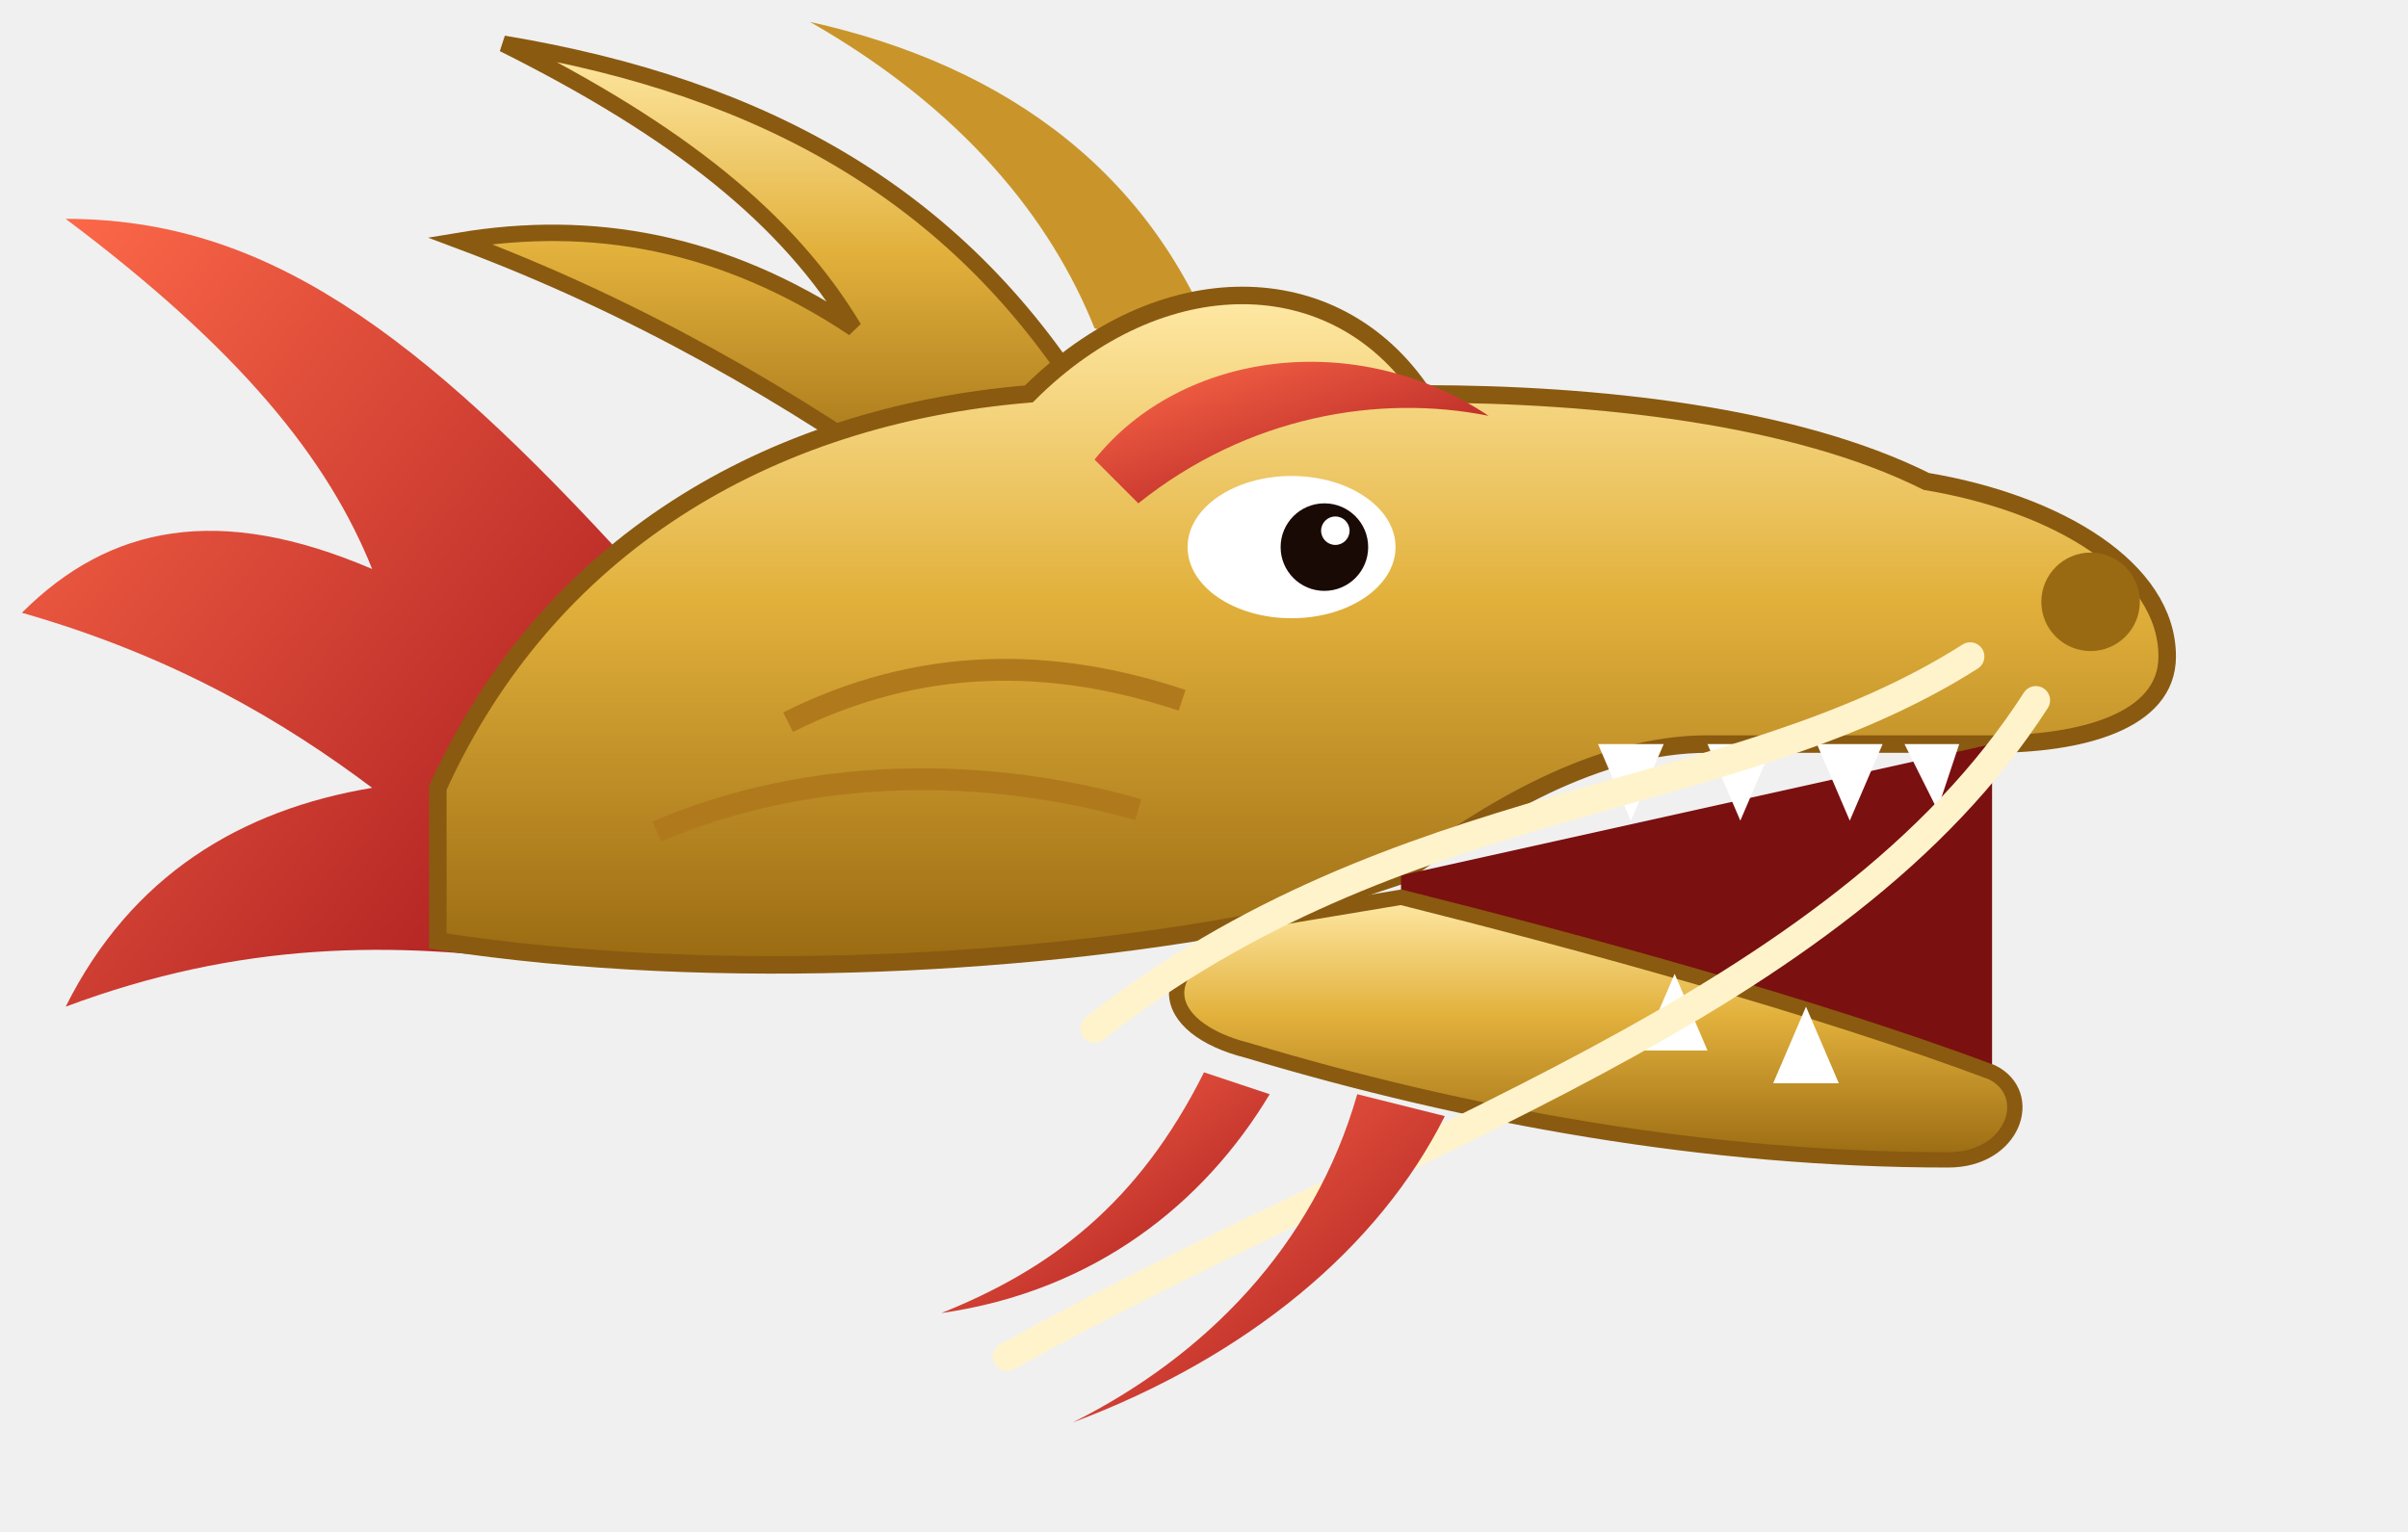
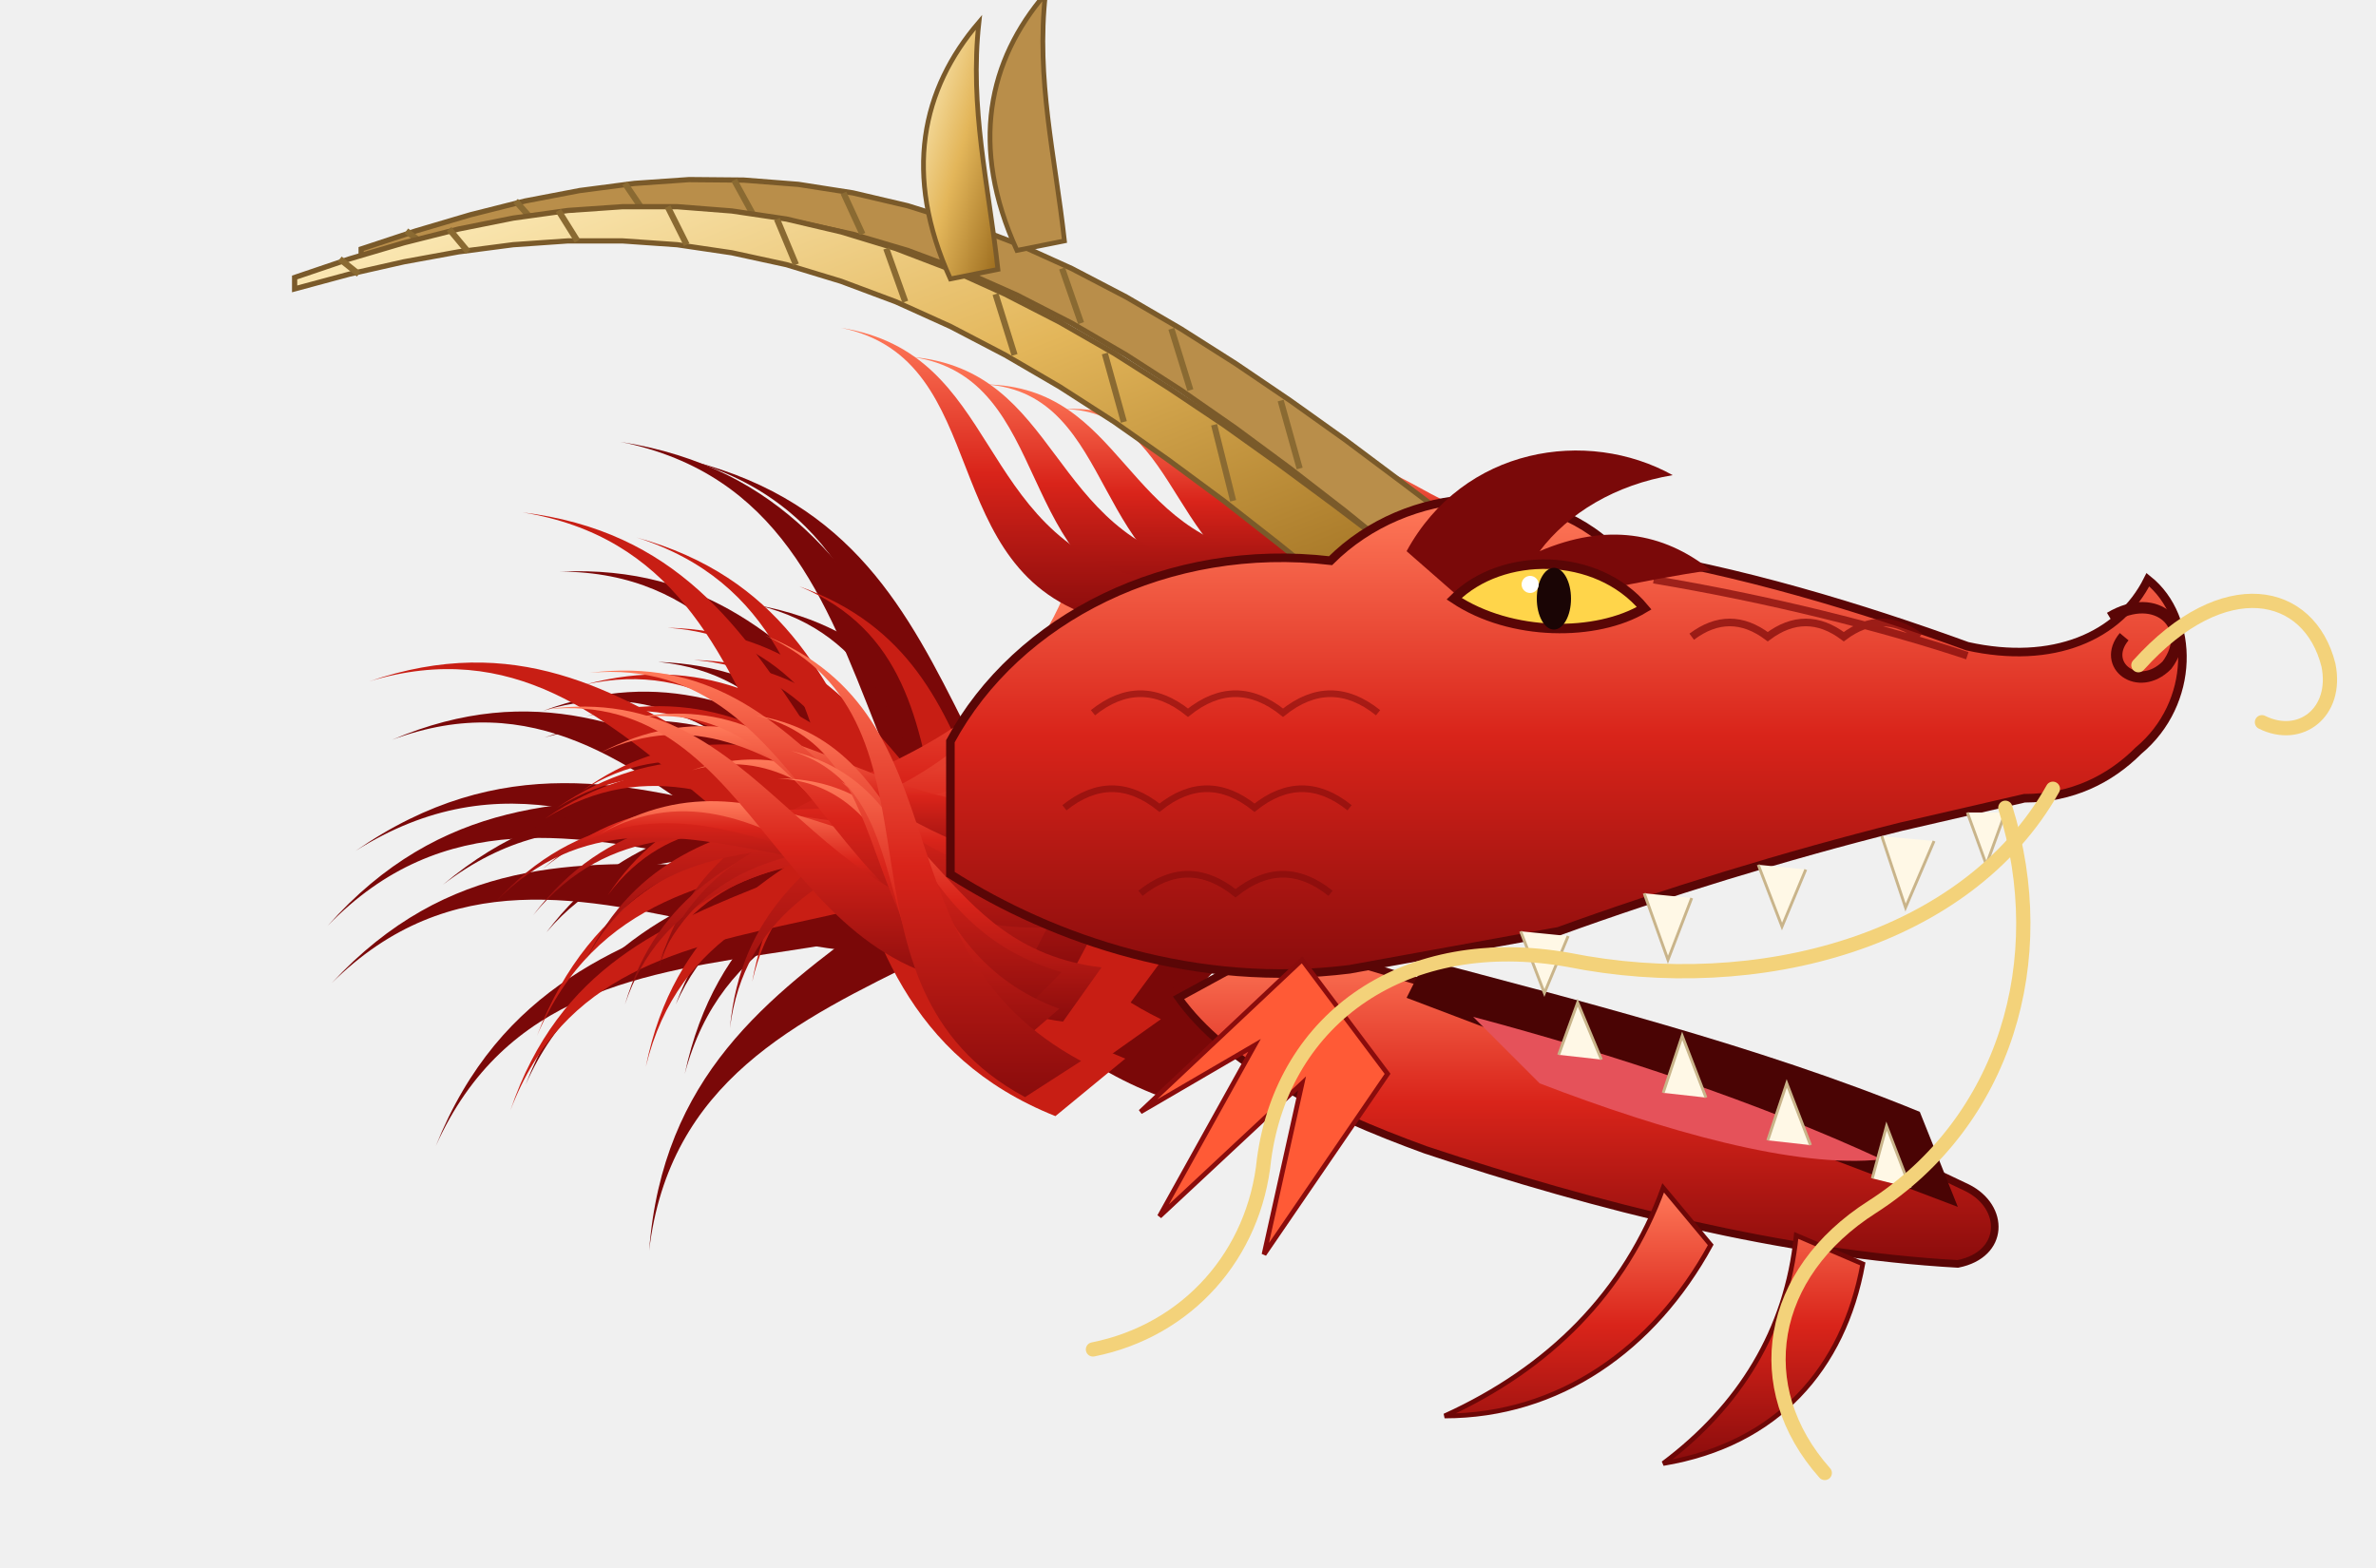
- <svg xmlns="http://www.w3.org/2000/svg" viewBox="0 0 220 140">
+ <svg xmlns="http://www.w3.org/2000/svg" viewBox="-200 -180 500 330">
  <defs>
-     <linearGradient id="e" x1="0" y1="0" x2="0" y2="1">
-       <stop offset="0" stop-color="#ffe9a6" />
-       <stop offset=".45" stop-color="#e2b13c" />
-       <stop offset="1" stop-color="#9a6a12" />
+     <linearGradient id="nb" x1="0" y1="0" x2="0" y2="1">
+       <stop offset="0" stop-color="#ff6a4d" />
+       <stop offset=".35" stop-color="#e0291f" />
+       <stop offset=".75" stop-color="#a3100f" />
+       <stop offset="1" stop-color="#6e0707" />
    </linearGradient>
-     <linearGradient id="m" x1="0" y1="0" x2="1" y2="1">
-       <stop offset="0" stop-color="#ff6b4a" />
-       <stop offset="1" stop-color="#a3161c" />
+     <linearGradient id="nh" x1="0" y1="0" x2="0" y2="1">
+       <stop offset="0" stop-color="#ff7a5a" />
+       <stop offset=".5" stop-color="#d9241a" />
+       <stop offset="1" stop-color="#8a0c0c" />
    </linearGradient>
+     <linearGradient id="ne" x1="0" y1="0" x2="1" y2="1">
+       <stop offset="0" stop-color="#fff1c4" />
+       <stop offset=".5" stop-color="#e3b65a" />
+       <stop offset="1" stop-color="#9a6a1c" />
+     </linearGradient>
+     <linearGradient id="np" x1="0" y1="0" x2="0" y2="1">
+       <stop offset="0" stop-color="#fff6e2" />
+       <stop offset="1" stop-color="#e8cfa0" />
+     </linearGradient>
+     <pattern id="sisik" width="16" height="12" patternUnits="userSpaceOnUse">
+       <path d="M0 12a8 8 0 0 1 16 0M-8 6a8 8 0 0 1 16 0M8 6a8 8 0 0 1 16 0" fill="none" stroke="#7a0909" stroke-width="1.3" opacity=".55" />
+       <path d="M2 11a6 5 0 0 1 12 0" fill="none" stroke="#ff8a6a" stroke-width=".9" opacity=".45" />
+     </pattern>
  </defs>
-   <path d="M58 52C38 30 24 20 6 20C22 32 30 42 34 52C20 46 10 48 2 56C16 60 26 66 34 72C22 74 12 80 6 92C22 86 36 86 50 88Z" fill="url(#m)" />
-   <path d="M100 38C88 18 70 8 46 4C62 12 72 20 78 30C66 22 54 20 42 22C58 28 72 36 86 46Z" fill="url(#e)" stroke="#8a5a10" stroke-width="1.5" />
-   <path d="M112 34C106 16 92 6 74 2C88 10 96 20 100 30Z" fill="#c9952a" />
-   <path d="M40 72C50 50 70 38 94 36C106 24 122 24 130 36C146 36 164 38 176 44C188 46 198 52 198 60C198 66 190 68 182 68L156 68C146 68 136 74 128 80L116 84C96 88 66 90 40 86Z" fill="url(#e)" stroke="#8a5a10" stroke-width="1.6" />
-   <path d="M128 80L182 68L182 98C166 92 144 86 128 82Z" fill="#7a1010" />
-   <path d="M128 82C144 86 166 92 182 98C186 100 184 106 178 106C156 106 134 102 114 96C106 94 104 88 116 84Z" fill="url(#e)" stroke="#8a5a10" stroke-width="1.4" />
-   <path d="M146 68l3 7 3-7M156 68l3 7 3-7M166 68l3 7 3-7M174 68l3 6 2-6" fill="#fff" />
-   <path d="M150 96l3-7 3 7M162 99l3-7 3 7" fill="#fff" />
-   <circle cx="191" cy="55" r="4.5" fill="#9a6a12" />
-   <path d="M100 42C108 32 124 30 136 38C126 36 114 38 104 46Z" fill="url(#m)" />
-   <ellipse cx="118" cy="50" rx="9.5" ry="6.5" fill="#fff" />
-   <circle cx="121" cy="50" r="4" fill="#1a0a05" />
-   <circle cx="122" cy="48.5" r="1.3" fill="#fff" />
-   <path d="M72 66C84 60 96 60 108 64" stroke="#b07a1c" stroke-width="2" fill="none" />
-   <path d="M60 76C74 70 90 70 104 74" stroke="#b07a1c" stroke-width="2" fill="none" />
-   <g fill="none" stroke="#fff3cc" stroke-width="2.6" stroke-linecap="round">
-     <path d="M186 64C168 92 128 104 92 124" />
-     <path d="M180 60C158 74 128 72 100 94" />
+   <path d="M39.6 -60.7C24.6 17.4 -57.7 9.6 -63.4 83.2C-54.9 11.9 43.2 32.6 58.1 -45.4Z" fill="#7a0808" />
+   <path d="M44.3 -63.5C23.2 -0.3 -43.0 -14.5 -55.9 46.0C-40.5 -11.8 39.6 17.2 60.6 -45.9Z" fill="#7a0808" />
+   <path d="M40.2 -49.9C14.3 0.9 -39.1 -18.2 -57.8 31.4C-37.0 -15.2 27.8 20.7 53.7 -30.1Z" fill="#7a0808" />
+   <path d="M32.3 -47.5C0.1 14.1 -66.1 -11.9 -89.4 48.3C-64.1 -8.9 13.4 34.0 45.6 -27.6Z" fill="#7a0808" />
+   <path d="M31.8 -44.3C-5.6 25.1 -81.0 -6.7 -108.3 61.2C-79.1 -3.7 7.5 45.2 44.9 -24.1Z" fill="#7a0808" />
+   <path d="M33.5 -34.5C-6.3 7.4 -52.6 -26.5 -85.0 16.2C-51.5 -23.1 1.1 30.3 40.9 -11.6Z" fill="#7a0808" />
+   <path d="M33.8 -36.7C-23.8 15.3 -83.3 -39.0 -131.1 14.9C-82.4 -35.5 -18.3 38.6 39.3 -13.3Z" fill="#7a0808" />
+   <path d="M35.8 -20.9C-23.0 29.7 -81.2 -25.9 -130.2 26.9C-80.4 -22.4 -17.9 53.2 40.8 2.6Z" fill="#7a0808" />
+   <path d="M52.2 -19.6C-8.0 20.4 -55.3 -37.0 -106.8 6.2C-55.0 -33.4 -6.0 44.3 54.3 4.3Z" fill="#7a0808" />
+   <path d="M52.9 -12.1C-17.6 26.0 -64.0 -43.3 -125.2 -0.9C-64.0 -39.7 -17.7 50.0 52.8 11.9Z" fill="#7a0808" />
+   <path d="M43.0 -9.0C-13.7 5.1 -34.7 -49.3 -85.7 -30.4C-35.7 -45.8 -19.8 28.3 36.9 14.2Z" fill="#7a0808" />
+   <path d="M37.8 -3.7C-29.5 16.5 -57.4 -49.9 -117.5 -24.3C-58.2 -46.4 -34.5 39.9 32.8 19.8Z" fill="#7a0808" />
+   <path d="M51.0 2.9C-10.0 16.1 -30.4 -43.3 -85.4 -24.8C-31.5 -39.9 -16.8 39.1 44.2 25.9Z" fill="#7a0808" />
+   <path d="M50.0 10.0C-16.8 5.6 -19.9 -62.5 -82.1 -59.7C-21.8 -59.5 -29.7 25.9 37.2 30.3Z" fill="#7a0808" />
+   <path d="M42.4 23.2C-11.6 15.0 -10.7 -38.8 -61.5 -40.7C-12.9 -35.9 -26.1 34.1 27.9 42.3Z" fill="#7a0808" />
+   <path d="M59.2 20.5C-13.4 0.6 -0.3 -76.1 -69.4 -87.0C-2.8 -73.5 -30.0 17.9 42.6 37.8Z" fill="#7a0808" />
+   <path d="M54.1 26.7C1.3 10.6 10.1 -43.2 -40.4 -52.6C7.6 -40.7 -15.9 27.4 37.0 43.5Z" fill="#7a0808" />
+   <path d="M62.2 35.2C-7.3 8.6 12.8 -65.5 -54.1 -82.9C10.1 -63.2 -25.5 24.2 44.0 50.7Z" fill="#7a0808" />
+   <path d="M36.1 -64.3C20.9 -12.8 -33.0 -22.5 -41.7 26.6C-31.0 -20.5 34.3 0.6 49.5 -50.8Z" fill="#c81e14" />
+   <path d="M33.0 -60.8C13.3 0.4 -52.3 -14.1 -64.1 44.5C-50.3 -12.0 26.3 14.2 46.1 -47.0Z" fill="#c81e14" />
+   <path d="M35.9 -56.5C3.9 5.4 -63.9 -22.5 -87.0 38.0C-62.3 -20.1 14.6 21.1 46.5 -40.8Z" fill="#c81e14" />
+   <path d="M25.2 -44.5C-4.0 17.9 -72.1 -6.9 -92.6 53.7C-70.4 -4.6 7.3 33.2 36.4 -29.2Z" fill="#c81e14" />
+   <path d="M38.2 -40.0C8.6 3.4 -38.6 -21.5 -61.4 21.7C-37.3 -19.0 17.3 20.3 46.8 -23.1Z" fill="#c81e14" />
+   <path d="M24.1 -39.1C-6.9 -2.3 -47.3 -28.7 -72.1 8.4C-46.3 -26.1 -0.0 15.4 31.0 -21.4Z" fill="#c81e14" />
+   <path d="M42.2 -32.7C7.0 -4.0 -25.7 -35.1 -55.3 -4.9C-25.2 -32.3 10.5 14.6 45.7 -14.0Z" fill="#c81e14" />
+   <path d="M34.5 -24.4C-9.5 0.4 -39.5 -40.9 -77.6 -13.5C-39.4 -38.1 -9.2 19.4 34.8 -5.4Z" fill="#c81e14" />
+   <path d="M40.6 -17.9C-8.4 8.0 -40.2 -39.1 -82.8 -10.0C-40.2 -36.2 -8.6 27.0 40.4 1.1Z" fill="#c81e14" />
+   <path d="M42.4 -16.2C-8.2 10.9 -41.3 -38.0 -85.3 -7.7C-41.4 -35.1 -8.4 29.9 42.2 2.8Z" fill="#c81e14" />
+   <path d="M29.2 -2.8C-38.8 12.4 -61.0 -57.6 -122.3 -36.6C-61.8 -54.9 -44.1 30.6 24.0 15.4Z" fill="#c81e14" />
+   <path d="M43.0 -2.9C-12.2 5.7 -26.9 -49.5 -77.0 -35.9C-27.9 -46.9 -18.6 23.6 36.5 15.0Z" fill="#c81e14" />
+   <path d="M44.2 5.0C-11.5 13.3 -26.0 -42.7 -76.6 -29.3C-27.0 -40.0 -18.1 31.1 37.6 22.9Z" fill="#c81e14" />
+   <path d="M46.7 19.1C-9.1 11.3 -7.1 -46.5 -59.5 -47.9C-8.8 -44.2 -20.4 26.6 35.4 34.4Z" fill="#c81e14" />
+   <path d="M44.3 20.2C-7.2 12.9 -5.8 -39.8 -54.0 -41.1C-7.5 -37.5 -18.5 28.2 32.9 35.4Z" fill="#c81e14" />
+   <path d="M33.3 25.7C-35.6 9.5 -24.9 -64.4 -90.3 -72.2C-26.8 -62.2 -48.3 23.7 20.6 39.8Z" fill="#c81e14" />
+   <path d="M44.3 34.5C-3.5 11.1 14.8 -39.9 -31.8 -56.6C12.5 -38.3 -19.0 22.1 28.8 45.5Z" fill="#c81e14" />
+   <path d="M36.8 42.8C-25.9 17.7 -5.6 -50.2 -66.1 -66.9C-7.8 -48.4 -40.6 29.8 22.1 54.9Z" fill="#c81e14" />
+   <path d="M24.4 -57.8C13.7 -5.9 -41.9 -12.6 -46.4 36.4C-40.3 -11.2 24.3 3.1 35.1 -48.7Z" fill="url(#nh)" />
+   <path d="M24.7 -56.7C5.2 -7.2 -48.7 -23.4 -61.6 24.4C-47.4 -21.7 14.2 3.5 33.7 -46.0Z" fill="url(#nh)" />
+   <path d="M19.4 -46.8C-1.4 1.8 -54.4 -15.7 -68.5 31.4C-53.1 -14.0 7.3 12.8 28.0 -35.8Z" fill="url(#nh)" />
+   <path d="M29.2 -42.4C4.7 1.0 -43.0 -20.6 -61.2 22.0C-41.9 -18.8 12.1 12.9 36.6 -30.6Z" fill="url(#nh)" />
+   <path d="M21.5 -40.6C-6.4 3.6 -55.5 -21.7 -76.7 22.0C-54.4 -19.9 0.4 15.9 28.3 -28.4Z" fill="url(#nh)" />
+   <path d="M28.2 -31.2C-10.4 9.0 -56.3 -28.5 -87.8 12.6C-55.6 -26.5 -6.2 22.3 32.4 -17.8Z" fill="url(#nh)" />
+   <path d="M25.4 -24.5C-17.2 12.9 -60.4 -29.0 -95.8 9.9C-59.9 -26.9 -14.1 26.5 28.4 -10.8Z" fill="url(#nh)" />
+   <path d="M30.1 -17.3C-13.1 13.1 -48.9 -29.7 -85.7 2.8C-48.7 -27.6 -11.6 27.0 31.6 -3.3Z" fill="url(#nh)" />
+   <path d="M34.0 -14.8C-11.1 2.9 -33.9 -42.5 -73.8 -21.5C-34.1 -40.4 -12.9 16.8 32.2 -0.9Z" fill="url(#nh)" />
+   <path d="M31.2 -4.6C-11.5 15.2 -36.3 -27.2 -73.7 -4.5C-36.4 -25.1 -12.5 29.1 30.3 9.4Z" fill="url(#nh)" />
+   <path d="M30.4 -0.4C-7.6 7.9 -20.3 -29.5 -54.4 -17.9C-20.9 -27.5 -11.5 21.3 26.4 13.0Z" fill="url(#nh)" />
+   <path d="M28.4 5.2C-17.0 9.3 -25.7 -37.2 -67.2 -28.8C-26.5 -35.3 -22.6 22.1 22.8 18.1Z" fill="url(#nh)" />
+   <path d="M32.8 11.2C-20.9 11.9 -26.4 -44.6 -75.9 -38.4C-27.4 -42.7 -27.4 24.3 26.2 23.6Z" fill="url(#nh)" />
+   <path d="M20.4 15.2C-31.4 16.7 -37.7 -37.5 -85.3 -30.7C-38.7 -35.6 -37.7 29.2 14.0 27.7Z" fill="url(#nh)" />
+   <path d="M31.8 23.6C-3.3 19.4 -3.4 -16.0 -36.3 -16.2C-4.6 -14.3 -11.4 30.8 23.7 35.0Z" fill="url(#nh)" />
+   <path d="M23.4 24.6C-12.9 14.1 -6.6 -23.6 -41.2 -29.5C-8.1 -22.1 -22.7 24.1 13.6 34.5Z" fill="url(#nh)" />
+   <path d="M22.9 32.3C-10.1 20.1 -1.9 -14.2 -33.6 -22.0C-3.5 -12.8 -20.6 29.3 12.3 41.5Z" fill="url(#nh)" />
+   <path d="M27.5 43.3C-16.7 19.5 4.1 -28.9 -39.1 -46.3C2.4 -27.7 -28.4 27.1 15.7 50.9Z" fill="url(#nh)" />
+   <path d="M122.1 -71.6C101.6 -68.5 95.4 -86.7 76.8 -81.7C94.7 -85.0 97.5 -57.2 117.9 -60.4Z" fill="url(#nh)" />
+   <path d="M108.4 -69.5C85.1 -67.6 79.8 -89.3 58.5 -85.2C79.1 -87.7 80.2 -56.6 103.6 -58.5Z" fill="url(#nh)" />
+   <path d="M94.8 -67.3C68.7 -67.0 64.9 -92.2 40.8 -89.2C64.0 -90.6 63.1 -56.4 89.2 -56.7Z" fill="url(#nh)" />
+   <path d="M81.2 -65.1C52.4 -66.8 50.5 -95.3 23.7 -93.9C49.5 -93.8 46.1 -56.6 74.8 -54.9Z" fill="url(#nh)" />
+   <path d="M67.5 -62.9C36.3 -66.9 36.6 -98.6 7.4 -99.1C35.6 -97.2 29.2 -57.2 60.5 -53.1Z" fill="url(#nh)" />
+   <path d="M53.9 -60.6C20.3 -67.3 23.4 -102.1 -8.2 -104.9C22.3 -100.7 12.6 -58.1 46.1 -51.4Z" fill="url(#nh)" />
+   <path d="M40.2 -58.3C4.6 -68.1 10.9 -105.6 -23.0 -111.0C9.6 -104.3 -3.8 -59.5 31.8 -49.7Z" fill="url(#nh)" />
+   <path d="M106.0 -70.2 L94.5 -78.9 L83.0 -87.5 L71.5 -95.7 L60.0 -103.5 L48.5 -110.8 L37.0 -117.5 L25.5 -123.5 L14.0 -128.7 L2.5 -133.1 L-9.0 -136.7 L-20.5 -139.4 L-32.0 -141.2 L-43.5 -142.1 L-55.0 -142.2 L-66.5 -141.4 L-78.0 -139.9 L-89.5 -137.7 L-101.0 -134.8 L-112.5 -131.4 L-124.0 -127.6 L-124.0 -125.2 L-112.5 -128.3 L-101.0 -131.0 L-89.5 -133.2 L-78.0 -134.7 L-66.5 -135.5 L-55.0 -135.6 L-43.5 -134.8 L-32.0 -133.2 L-20.5 -130.7 L-9.0 -127.3 L2.5 -123.0 L14.0 -117.9 L25.5 -112.0 L37.0 -105.3 L48.5 -97.9 L60.0 -89.9 L71.5 -81.4 L83.0 -72.5 L94.5 -63.2 L106.0 -53.8Z" fill="#b98e4a" stroke="#7a5a2a" stroke-width="1.1" />
+   <path d="M69.5 -95.7L73.5 -81.4" stroke="#8a6a32" stroke-width="1.3" />
+   <path d="M46.5 -110.8L50.5 -97.9" stroke="#8a6a32" stroke-width="1.3" />
+   <path d="M23.5 -123.5L27.5 -112.0" stroke="#8a6a32" stroke-width="1.3" />
+   <path d="M0.5 -133.1L4.5 -123.0" stroke="#8a6a32" stroke-width="1.3" />
+   <path d="M-22.5 -139.4L-18.5 -130.7" stroke="#8a6a32" stroke-width="1.3" />
+   <path d="M-45.5 -142.1L-41.5 -134.8" stroke="#8a6a32" stroke-width="1.3" />
+   <path d="M-68.5 -141.4L-64.5 -135.5" stroke="#8a6a32" stroke-width="1.3" />
+   <path d="M-91.5 -137.7L-87.5 -133.2" stroke="#8a6a32" stroke-width="1.3" />
+   <path d="M-114.5 -131.4L-110.5 -128.3" stroke="#8a6a32" stroke-width="1.3" />
+   <path d="M14.0 -127.3C4.0 -149.3 8.0 -167.3 20.0 -181.3C18.0 -163.3 22.0 -147.3 24.0 -129.3Z" fill="#b98e4a" stroke="#7a5a2a" stroke-width="1" />
+   <path d="M92.0 -65.2 L80.5 -73.9 L69.0 -82.4 L57.5 -90.6 L46.0 -98.3 L34.5 -105.6 L23.0 -112.2 L11.5 -118.1 L0.0 -123.3 L-11.5 -127.7 L-23.0 -131.2 L-34.5 -133.9 L-46.0 -135.6 L-57.5 -136.5 L-69.0 -136.5 L-80.5 -135.7 L-92.0 -134.1 L-103.5 -131.8 L-115.0 -128.9 L-126.5 -125.5 L-138.0 -121.6 L-138.0 -119.2 L-126.5 -122.3 L-115.0 -124.9 L-103.5 -127.0 L-92.0 -128.5 L-80.5 -129.3 L-69.0 -129.3 L-57.5 -128.5 L-46.0 -126.8 L-34.5 -124.3 L-23.0 -120.8 L-11.5 -116.5 L0.0 -111.3 L11.5 -105.3 L23.0 -98.6 L34.5 -91.2 L46.0 -83.1 L57.5 -74.6 L69.0 -65.6 L80.5 -56.3 L92.0 -46.8Z" fill="url(#ne)" stroke="#7a5a2a" stroke-width="1.1" />
+   <path d="M55.5 -90.6L59.5 -74.6" stroke="#8a6a32" stroke-width="1.3" />
+   <path d="M32.5 -105.6L36.5 -91.2" stroke="#8a6a32" stroke-width="1.3" />
+   <path d="M9.5 -118.1L13.5 -105.3" stroke="#8a6a32" stroke-width="1.3" />
+   <path d="M-13.5 -127.7L-9.5 -116.5" stroke="#8a6a32" stroke-width="1.3" />
+   <path d="M-36.5 -133.9L-32.5 -124.3" stroke="#8a6a32" stroke-width="1.3" />
+   <path d="M-59.5 -136.5L-55.5 -128.5" stroke="#8a6a32" stroke-width="1.3" />
+   <path d="M-82.5 -135.7L-78.5 -129.3" stroke="#8a6a32" stroke-width="1.3" />
+   <path d="M-105.5 -131.8L-101.5 -127.0" stroke="#8a6a32" stroke-width="1.3" />
+   <path d="M-128.5 -125.5L-124.5 -122.3" stroke="#8a6a32" stroke-width="1.3" />
+   <path d="M0.0 -121.3C-10.0 -143.3 -6.0 -161.3 6.0 -175.3C4.0 -157.3 8.0 -141.3 10.0 -123.3Z" fill="url(#ne)" stroke="#7a5a2a" stroke-width="1" />
+   <path d="M70 18C110 30 160 44 214 70C222 74 222 84 212 86C176 84 136 74 100 62C78 54 58 44 48 30Z" fill="url(#nh)" stroke="#5a0606" stroke-width="1.6" />
+   <path d="M96 30L212 74L204 54C170 40 130 30 100 22Z" fill="#4a0404" />
+   <path d="M110 34C140 42 170 52 196 64C178 66 150 58 124 48Z" fill="#e5525a" />
+   <path d="M150 50l4 -12 5 13M172 60l4 -12 5 13M194 68l3 -11 5 13M128 42l4 -11 5 12" fill="#fff8e6" stroke="#c9b48a" stroke-width=".6" />
+   <path d="M0 -24C14 -50 46 -66 80 -62C96 -78 124 -80 140 -64C166 -60 192 -52 214 -44C232 -40 246 -46 252 -58C262 -50 262 -32 250 -22C244 -16 236 -12 226 -12L200 -6C176 0 150 8 128 16L84 24C52 28 22 18 0 4Z" fill="url(#nh)" stroke="#5a0606" stroke-width="1.8" />
+   <path d="M148 -58C172 -54 196 -48 214 -42M156 -46q8 -6 16 0q8 -6 16 0q8 -6 16 0" stroke="#7a0909" stroke-width="1.6" fill="none" opacity=".7" />
+   <path d="M244 -50c10 -6 18 2 12 10c-6 6 -14 0 -9 -6" stroke="#5a0606" stroke-width="2.4" fill="none" />
+   <path d="M120 16l5 13 5 -12M146 8l5 14 5 -13M170 2l5 13 5 -12M196 -4l5 15 6 -14M214 -9l4 11 4 -11" fill="#fff8e6" stroke="#c9b48a" stroke-width=".6" />
+   <path d="M96 -64C108 -86 134 -90 152 -80C140 -78 130 -72 124 -64C138 -70 150 -68 160 -60C146 -58 128 -54 112 -50Z" fill="#7a0909" />
+   <path d="M106 -54C116 -64 136 -64 146 -52C136 -46 118 -46 106 -54Z" fill="#ffd54a" stroke="#5a0606" stroke-width="2" />
+   <ellipse cx="127" cy="-54" rx="3.6" ry="6.5" fill="#1a0505" />
+   <circle cx="122" cy="-57" r="1.8" fill="#fff" />
+   <path d="M30 -30q10 -8 20 0q10 -8 20 0q10 -8 20 0M24 -10q10 -8 20 0q10 -8 20 0q10 -8 20 0M40 8q10 -8 20 0q10 -8 20 0" fill="none" stroke="#7a0909" stroke-width="1.4" opacity=".55" />
+   <path d="M74 22L40 54L64 40L44 76L74 48L66 84L92 46Z" fill="#ff5a36" stroke="#8a0c0c" stroke-width="1" />
+   <path d="M150 70C142 92 126 108 104 118C128 118 148 104 160 82ZM178 80C176 100 166 116 150 128C174 124 188 108 192 86Z" fill="url(#nh)" stroke="#6e0707" stroke-width="1" />
+   <g fill="none" stroke="#f3d27a" stroke-width="3" stroke-linecap="round">
+     <path d="M232 -14C214 18 170 30 130 22C96 16 70 34 66 64C64 84 50 100 30 104" />
+     <path d="M222 -10C232 22 222 56 194 74C172 88 168 112 184 130" />
+     <path d="M250 -40C268 -60 286 -56 290 -40C292 -30 284 -24 276 -28" />
  </g>
-   <path d="M124 100C120 114 110 124 98 130C114 124 126 114 132 102Z" fill="url(#m)" />
-   <path d="M110 98C104 110 96 116 86 120C100 118 110 110 116 100Z" fill="url(#m)" />
</svg>
